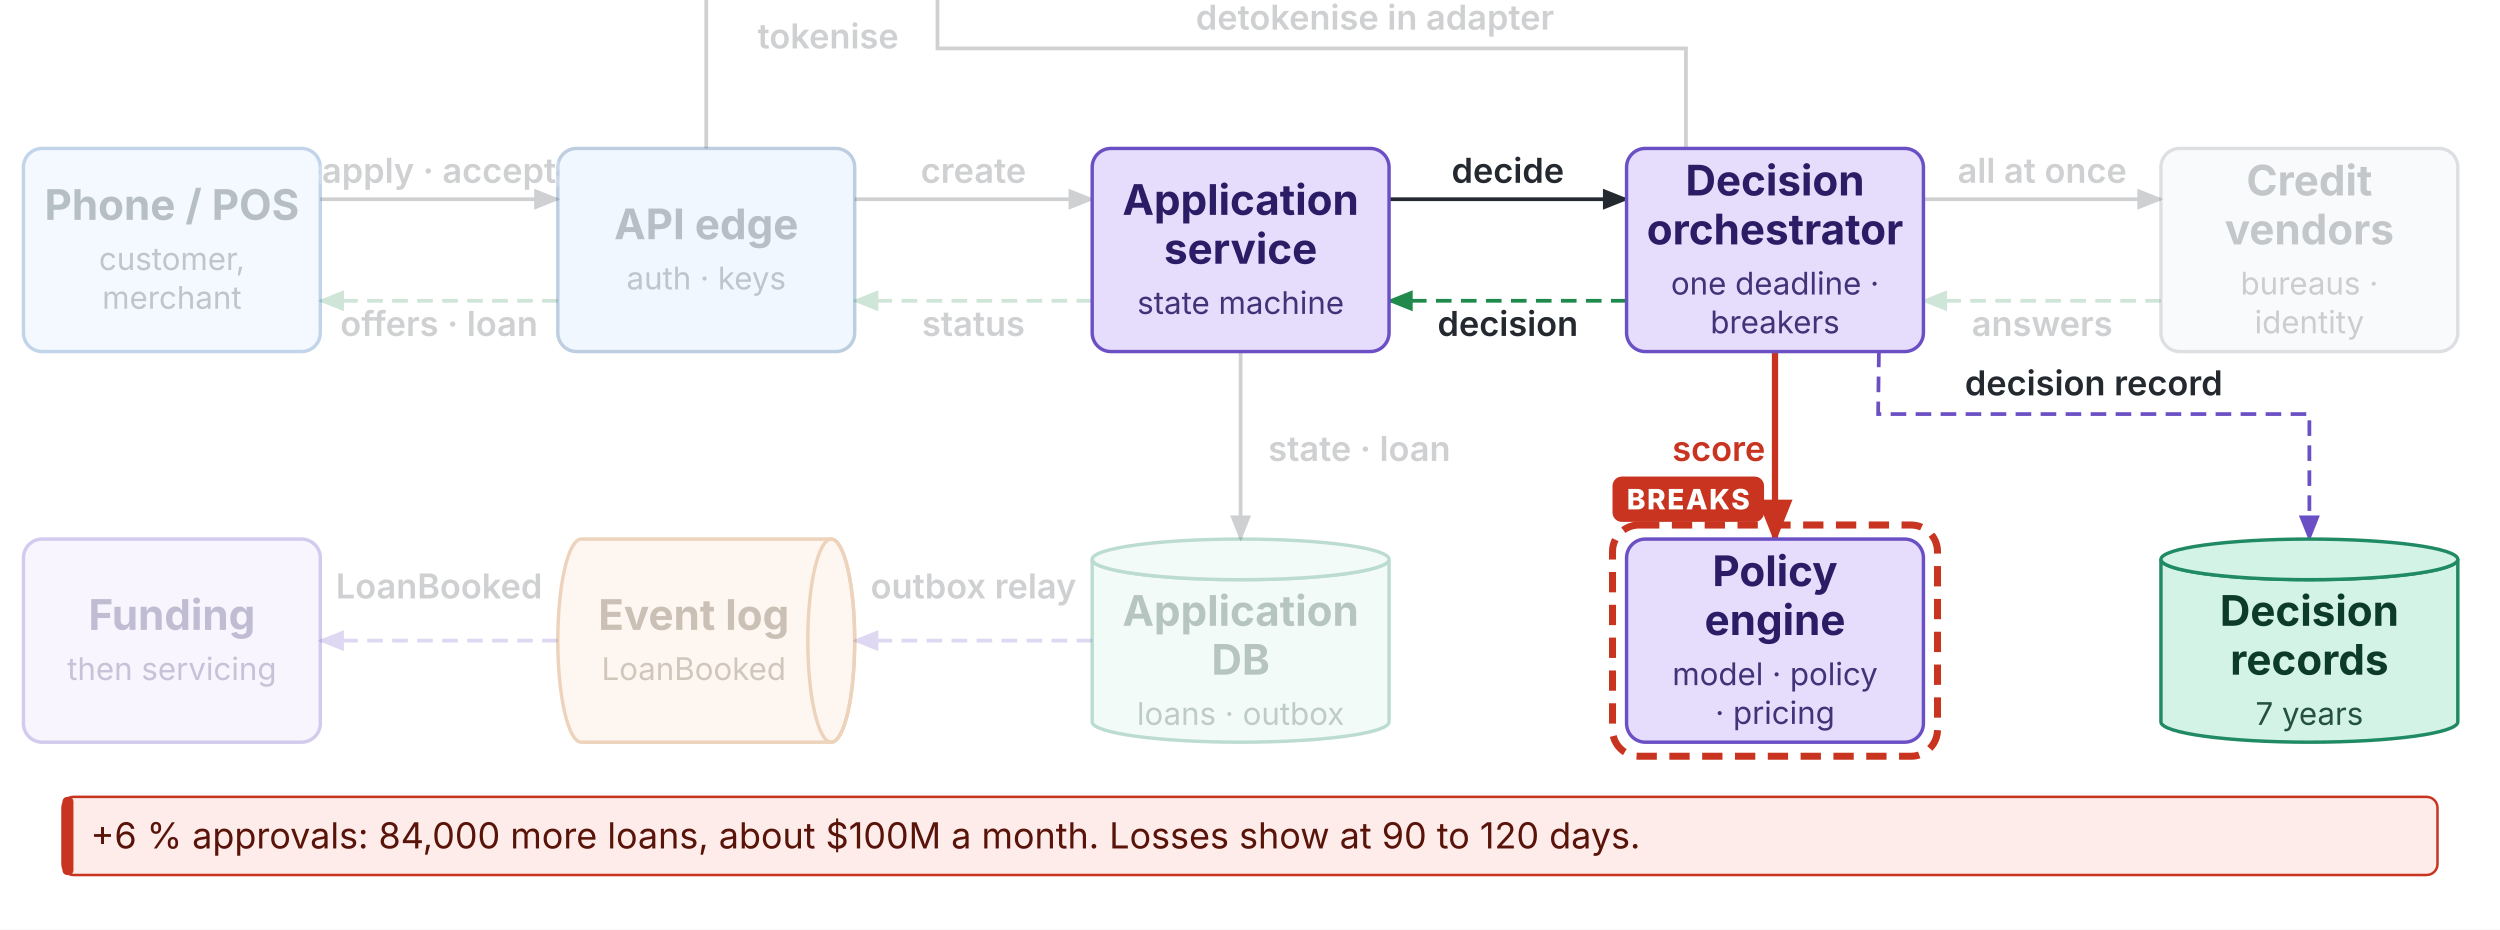
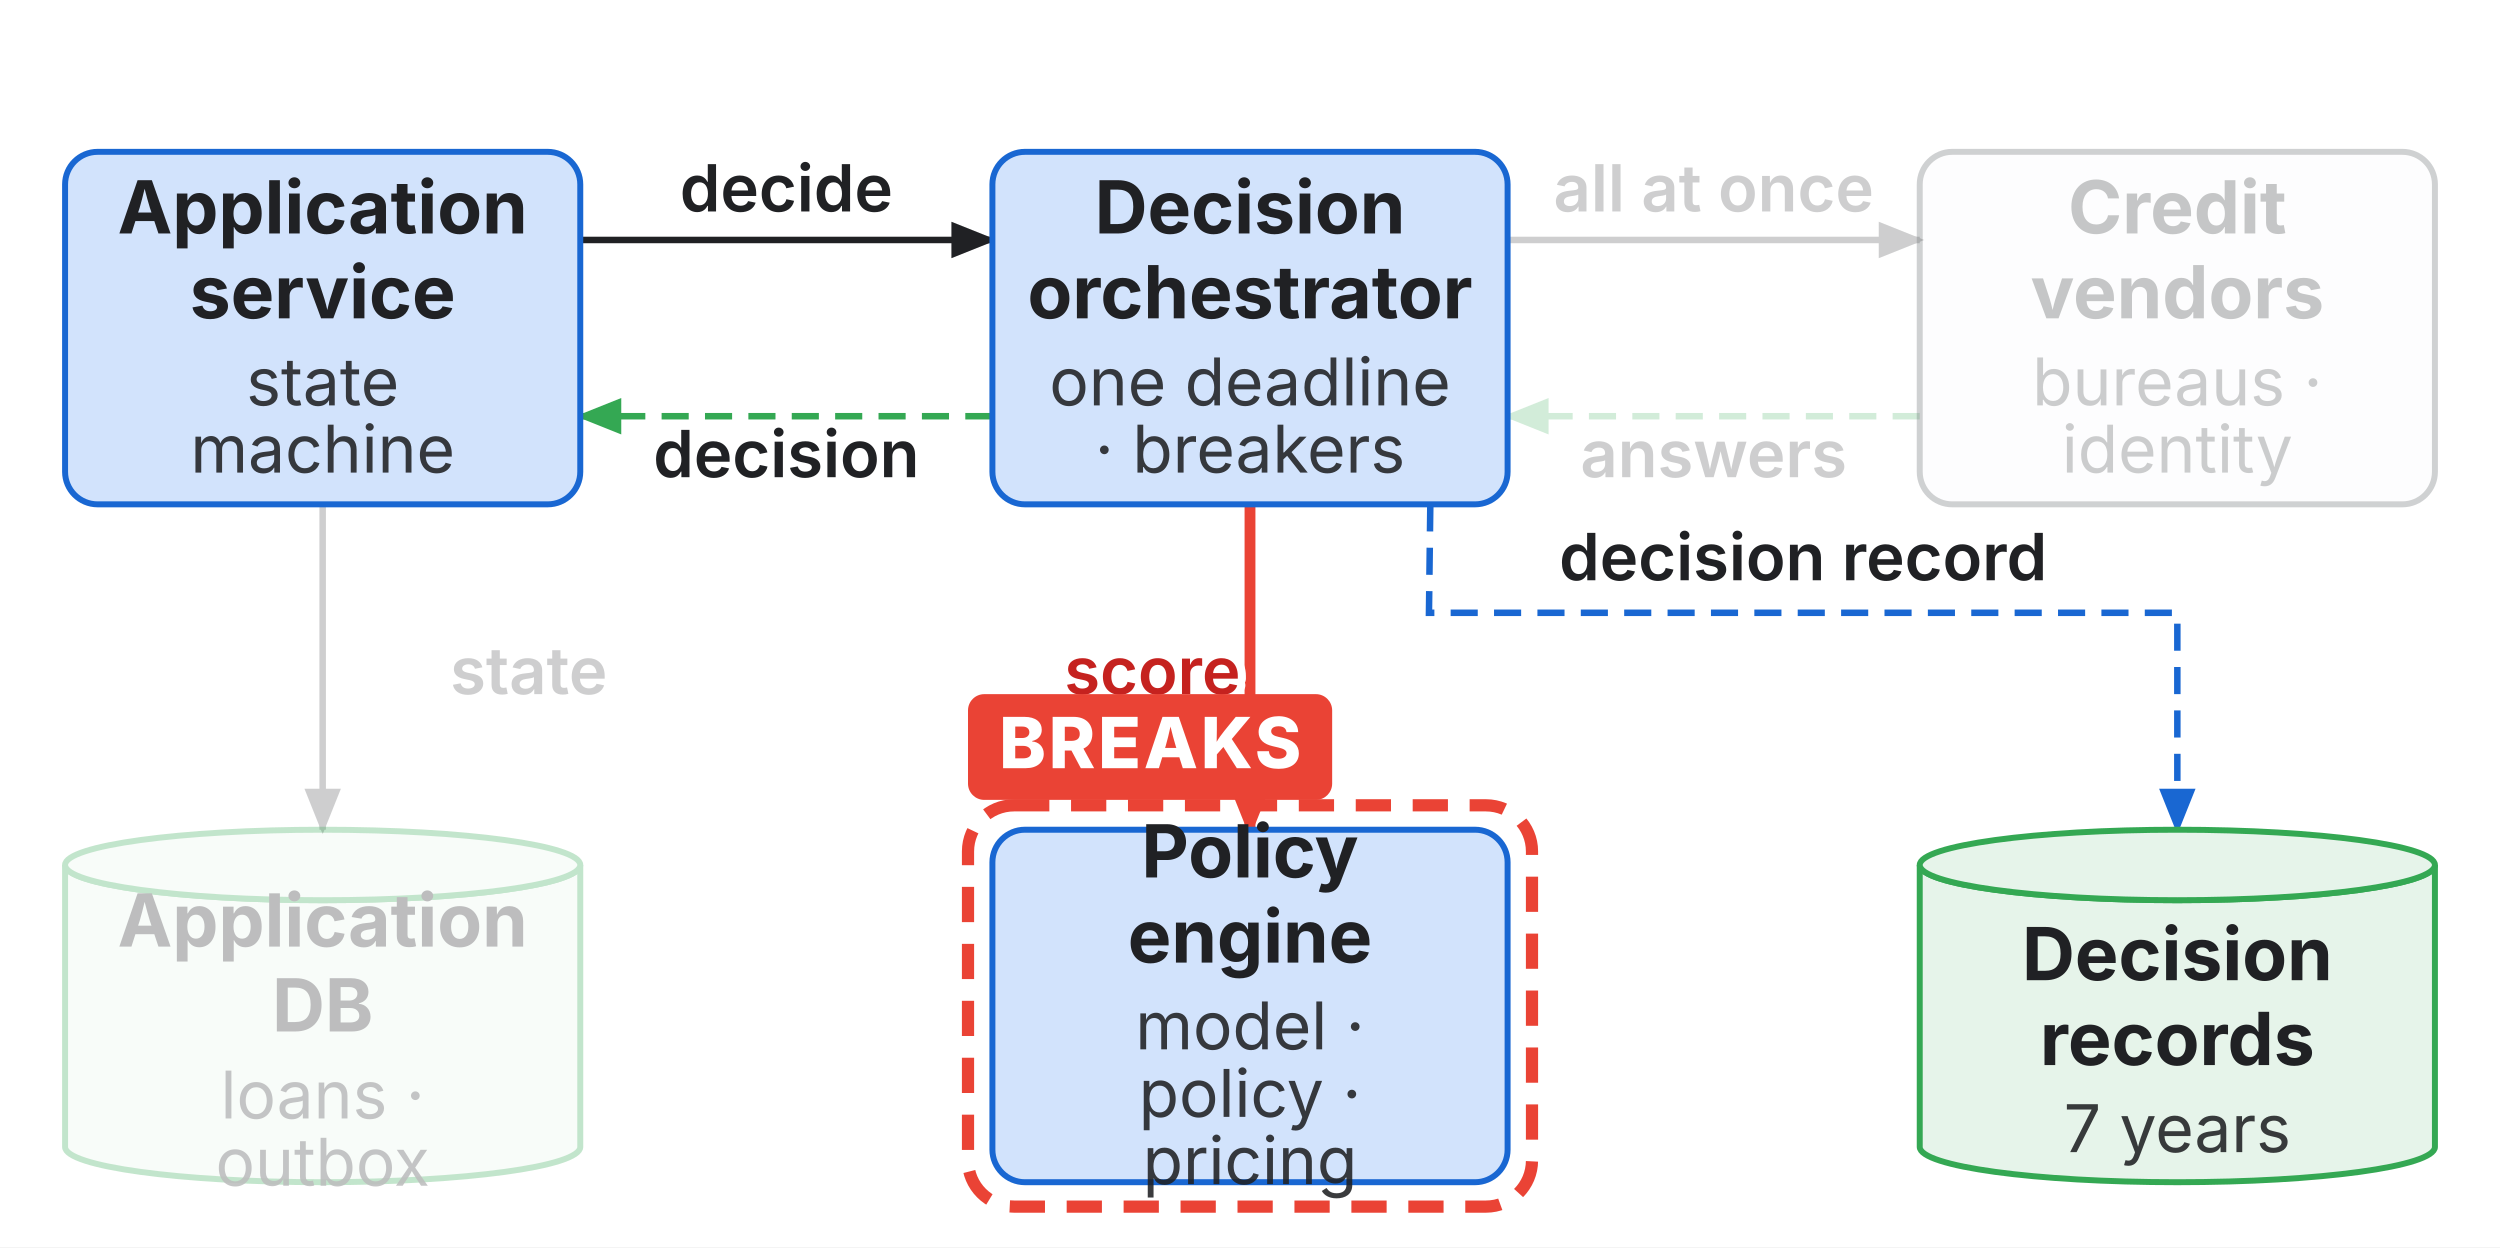
- <svg xmlns="http://www.w3.org/2000/svg" class="base" viewBox="0 205 1600 595" width="1600" height="595">
+ <svg xmlns="http://www.w3.org/2000/svg" class="base" viewBox="675 244 922 460" width="922" height="460">
  <defs>
-     <marker id="bs-1f8a4c" viewBox="0 0 10 10" refX="9" refY="5" markerWidth="7" markerHeight="7" orient="auto">
-       <path d="M0,1 L10,5 L0,9 z" fill="#1f8a4c" />
+     <marker id="bs-1967d2" viewBox="0 0 10 10" refX="9" refY="5" markerWidth="7" markerHeight="7" orient="auto">
+       <path d="M0,1 L10,5 L0,9 z" fill="#1967d2" />
    </marker>
-     <marker id="bs-s-1f8a4c" viewBox="0 0 10 10" refX="1" refY="5" markerWidth="7" markerHeight="7" orient="auto">
-       <path d="M10,1 L0,5 L10,9 z" fill="#1f8a4c" />
+     <marker id="bs-s-1967d2" viewBox="0 0 10 10" refX="1" refY="5" markerWidth="7" markerHeight="7" orient="auto">
+       <path d="M10,1 L0,5 L10,9 z" fill="#1967d2" />
    </marker>
-     <marker id="bs-24292f" viewBox="0 0 10 10" refX="9" refY="5" markerWidth="7" markerHeight="7" orient="auto">
-       <path d="M0,1 L10,5 L0,9 z" fill="#24292f" />
+     <marker id="bs-202124" viewBox="0 0 10 10" refX="9" refY="5" markerWidth="7" markerHeight="7" orient="auto">
+       <path d="M0,1 L10,5 L0,9 z" fill="#202124" />
    </marker>
-     <marker id="bs-s-24292f" viewBox="0 0 10 10" refX="1" refY="5" markerWidth="7" markerHeight="7" orient="auto">
-       <path d="M10,1 L0,5 L10,9 z" fill="#24292f" />
+     <marker id="bs-s-202124" viewBox="0 0 10 10" refX="1" refY="5" markerWidth="7" markerHeight="7" orient="auto">
+       <path d="M10,1 L0,5 L10,9 z" fill="#202124" />
    </marker>
-     <marker id="bs-6b4fc4" viewBox="0 0 10 10" refX="9" refY="5" markerWidth="7" markerHeight="7" orient="auto">
-       <path d="M0,1 L10,5 L0,9 z" fill="#6b4fc4" />
+     <marker id="bs-34a853" viewBox="0 0 10 10" refX="9" refY="5" markerWidth="7" markerHeight="7" orient="auto">
+       <path d="M0,1 L10,5 L0,9 z" fill="#34a853" />
    </marker>
-     <marker id="bs-s-6b4fc4" viewBox="0 0 10 10" refX="1" refY="5" markerWidth="7" markerHeight="7" orient="auto">
-       <path d="M10,1 L0,5 L10,9 z" fill="#6b4fc4" />
+     <marker id="bs-s-34a853" viewBox="0 0 10 10" refX="1" refY="5" markerWidth="7" markerHeight="7" orient="auto">
+       <path d="M10,1 L0,5 L10,9 z" fill="#34a853" />
    </marker>
-     <marker id="bs-c8341f" viewBox="0 0 10 10" refX="9" refY="5" markerWidth="7" markerHeight="7" orient="auto">
-       <path d="M0,1 L10,5 L0,9 z" fill="#c8341f" />
+     <marker id="bs-ea4335" viewBox="0 0 10 10" refX="9" refY="5" markerWidth="7" markerHeight="7" orient="auto">
+       <path d="M0,1 L10,5 L0,9 z" fill="#ea4335" />
    </marker>
-     <marker id="bs-s-c8341f" viewBox="0 0 10 10" refX="1" refY="5" markerWidth="7" markerHeight="7" orient="auto">
-       <path d="M10,1 L0,5 L10,9 z" fill="#c8341f" />
+     <marker id="bs-s-ea4335" viewBox="0 0 10 10" refX="1" refY="5" markerWidth="7" markerHeight="7" orient="auto">
+       <path d="M10,1 L0,5 L10,9 z" fill="#ea4335" />
    </marker>
  </defs>
-   <rect width="1600" height="800" fill="#ffffff" />
-   <path d="M205.0,332.5 L357.0,332.5" fill="none" stroke="#24292f" stroke-width="2.4" marker-end="url(#bs-24292f)" opacity="0.22" />
-   <path d="M357.0,397.5 L205.0,397.5" fill="none" stroke="#1f8a4c" stroke-width="2.4" stroke-dasharray="10 6" marker-end="url(#bs-1f8a4c)" opacity="0.22" />
-   <path d="M547.0,332.5 L699.0,332.5" fill="none" stroke="#24292f" stroke-width="2.4" marker-end="url(#bs-24292f)" opacity="0.22" />
-   <path d="M699.0,397.5 L547.0,397.5" fill="none" stroke="#1f8a4c" stroke-width="2.4" stroke-dasharray="10 6" marker-end="url(#bs-1f8a4c)" opacity="0.22" />
-   <path d="M794.0,430.0 L794.0,550.0" fill="none" stroke="#24292f" stroke-width="2.4" marker-end="url(#bs-24292f)" opacity="0.22" />
-   <path d="M889.0,332.5 L1041.0,332.5" fill="none" stroke="#24292f" stroke-width="2.4" marker-end="url(#bs-24292f)" />
-   <path d="M1041.0,397.5 L889.0,397.5" fill="none" stroke="#1f8a4c" stroke-width="2.4" stroke-dasharray="10 6" marker-end="url(#bs-1f8a4c)" />
-   <path d="M1231.0,332.5 L1383.0,332.5" fill="none" stroke="#24292f" stroke-width="2.4" marker-end="url(#bs-24292f)" opacity="0.22" />
-   <path d="M1383.0,397.5 L1231.0,397.5" fill="none" stroke="#1f8a4c" stroke-width="2.4" stroke-dasharray="10 6" marker-end="url(#bs-1f8a4c)" opacity="0.22" />
-   <path d="M1136.0,430.0 L1136.0,550.0" fill="none" stroke="#c8341f" stroke-width="4" marker-end="url(#bs-c8341f)" />
-   <path d="M699.0,615.0 L547.0,615.0" fill="none" stroke="#6b4fc4" stroke-width="2.4" stroke-dasharray="10 6" marker-end="url(#bs-6b4fc4)" opacity="0.22" />
-   <path d="M452.0,300.0 L452.0,180.0" fill="none" stroke="#24292f" stroke-width="2.4" marker-end="url(#bs-24292f)" opacity="0.22" />
-   <path d="M1079.0,300.0 L1079.0,236.0 L600.0,236.0 L600.0,128.0 L547.0,128.0" fill="none" stroke="#24292f" stroke-width="2.4" marker-end="url(#bs-24292f)" opacity="0.22" />
-   <path d="M1202.5,430.0 L1202.0,470.0 L1478.0,470.0 L1478.0,550.0" fill="none" stroke="#6b4fc4" stroke-width="2.4" stroke-dasharray="10 6" marker-end="url(#bs-6b4fc4)" />
-   <path d="M357.0,615.0 L205.0,615.0" fill="none" stroke="#6b4fc4" stroke-width="2.4" stroke-dasharray="10 6" marker-end="url(#bs-6b4fc4)" opacity="0.22" />
-   <g opacity="0.3">
-     <rect x="15" y="300" width="190" height="130" rx="12" fill="#dbeafe" stroke="#2f6fb5" stroke-width="2.2" />
-     <text x="110.0" y="345.7" text-anchor="middle" font-family="Inter, Helvetica, Arial, sans-serif" font-size="27" font-weight="700" fill="#0b2540">Phone / POS</text>
-     <text x="110.0" y="377.8" text-anchor="middle" font-family="Inter, Helvetica, Arial, sans-serif" font-size="20.0" fill="#0b2540" fill-opacity="0.88">customer,</text>
-     <text x="110.0" y="402.6" text-anchor="middle" font-family="Inter, Helvetica, Arial, sans-serif" font-size="20.0" fill="#0b2540" fill-opacity="0.88">merchant</text>
+   <rect x="675" y="244" width="922" height="460" fill="#ffffff" />
+   <path data-k="e:ap-db" d="M794.0,430.0 L794.0,550.0" fill="none" stroke="#202124" stroke-width="2.4" marker-end="url(#bs-202124)" opacity="0.22" />
+   <path data-k="e:ap-o" d="M889.0,332.5 L1041.0,332.5" fill="none" stroke="#202124" stroke-width="2.4" marker-end="url(#bs-202124)" />
+   <path data-k="e:o-ap" d="M1041.0,397.5 L889.0,397.5" fill="none" stroke="#34a853" stroke-width="2.4" stroke-dasharray="10 6" marker-end="url(#bs-34a853)" />
+   <path data-k="e:o-v" d="M1231.0,332.5 L1383.0,332.5" fill="none" stroke="#202124" stroke-width="2.4" marker-end="url(#bs-202124)" opacity="0.22" />
+   <path data-k="e:v-o" d="M1383.0,397.5 L1231.0,397.5" fill="none" stroke="#34a853" stroke-width="2.4" stroke-dasharray="10 6" marker-end="url(#bs-34a853)" opacity="0.22" />
+   <path data-k="e:o-m" d="M1136.0,430.0 L1136.0,550.0" fill="none" stroke="#ea4335" stroke-width="4" marker-end="url(#bs-ea4335)" />
+   <path data-k="e:o-r" d="M1202.5,430.0 L1202.0,470.0 L1478.0,470.0 L1478.0,550.0" fill="none" stroke="#1967d2" stroke-width="2.4" stroke-dasharray="10 6" marker-end="url(#bs-1967d2)" />
+   <g data-k="n:app">
+     <rect x="699" y="300" width="190" height="130" rx="12" fill="#d2e3fc" stroke="#1967d2" stroke-width="2.2" />
+     <text x="794.0" y="330.1" text-anchor="middle" font-family="Inter, Roboto, sans-serif" font-size="27" font-weight="700" fill="#202124">Application</text>
+     <text x="794.0" y="361.4" text-anchor="middle" font-family="Inter, Roboto, sans-serif" font-size="27" font-weight="700" fill="#202124">service</text>
+     <text x="794.0" y="393.5" text-anchor="middle" font-family="Inter, Roboto, sans-serif" font-size="24.3" fill="#202124" fill-opacity="0.88">state</text>
+     <text x="794.0" y="418.3" text-anchor="middle" font-family="Inter, Roboto, sans-serif" font-size="24.3" fill="#202124" fill-opacity="0.88">machine</text>
  </g>
-   <g opacity="0.3">
-     <rect x="357" y="300" width="190" height="130" rx="12" fill="#cfe3fb" stroke="#215a9a" stroke-width="2.2" />
-     <text x="452.0" y="358.1" text-anchor="middle" font-family="Inter, Helvetica, Arial, sans-serif" font-size="27" font-weight="700" fill="#0b2540">API edge</text>
-     <text x="452.0" y="390.2" text-anchor="middle" font-family="Inter, Helvetica, Arial, sans-serif" font-size="20.0" fill="#0b2540" fill-opacity="0.88">auth · keys</text>
+   <g data-k="n:orch">
+     <rect x="1041" y="300" width="190" height="130" rx="12" fill="#d2e3fc" stroke="#1967d2" stroke-width="2.2" />
+     <text x="1136.0" y="330.1" text-anchor="middle" font-family="Inter, Roboto, sans-serif" font-size="27" font-weight="700" fill="#202124">Decision</text>
+     <text x="1136.0" y="361.4" text-anchor="middle" font-family="Inter, Roboto, sans-serif" font-size="27" font-weight="700" fill="#202124">orchestrator</text>
+     <text x="1136.0" y="393.5" text-anchor="middle" font-family="Inter, Roboto, sans-serif" font-size="24.3" fill="#202124" fill-opacity="0.88">one deadline</text>
+     <text x="1136.0" y="418.3" text-anchor="middle" font-family="Inter, Roboto, sans-serif" font-size="24.3" fill="#202124" fill-opacity="0.88">· breakers</text>
  </g>
-   <rect x="699" y="300" width="190" height="130" rx="12" fill="#e6dcfb" stroke="#6b4fc4" stroke-width="2.2" />
-   <text x="794.0" y="342.5" text-anchor="middle" font-family="Inter, Helvetica, Arial, sans-serif" font-size="27" font-weight="700" fill="#2a1d66">Application</text>
-   <text x="794.0" y="373.8" text-anchor="middle" font-family="Inter, Helvetica, Arial, sans-serif" font-size="27" font-weight="700" fill="#2a1d66">service</text>
-   <text x="794.0" y="405.9" text-anchor="middle" font-family="Inter, Helvetica, Arial, sans-serif" font-size="20.0" fill="#2a1d66" fill-opacity="0.88">state machine</text>
-   <rect x="1041" y="300" width="190" height="130" rx="12" fill="#e6dcfb" stroke="#6b4fc4" stroke-width="2.2" />
-   <text x="1136.0" y="330.1" text-anchor="middle" font-family="Inter, Helvetica, Arial, sans-serif" font-size="27" font-weight="700" fill="#2a1d66">Decision</text>
-   <text x="1136.0" y="361.4" text-anchor="middle" font-family="Inter, Helvetica, Arial, sans-serif" font-size="27" font-weight="700" fill="#2a1d66">orchestrator</text>
-   <text x="1136.0" y="393.5" text-anchor="middle" font-family="Inter, Helvetica, Arial, sans-serif" font-size="20.0" fill="#2a1d66" fill-opacity="0.88">one deadline ·</text>
-   <text x="1136.0" y="418.3" text-anchor="middle" font-family="Inter, Helvetica, Arial, sans-serif" font-size="20.0" fill="#2a1d66" fill-opacity="0.88">breakers</text>
-   <g opacity="0.3">
-     <rect x="1383" y="300" width="190" height="130" rx="12" fill="#eceff2" stroke="#8c959f" stroke-width="2.2" />
-     <text x="1478.0" y="330.1" text-anchor="middle" font-family="Inter, Helvetica, Arial, sans-serif" font-size="27" font-weight="700" fill="#3a424a">Credit</text>
-     <text x="1478.0" y="361.4" text-anchor="middle" font-family="Inter, Helvetica, Arial, sans-serif" font-size="27" font-weight="700" fill="#3a424a">vendors</text>
-     <text x="1478.0" y="393.5" text-anchor="middle" font-family="Inter, Helvetica, Arial, sans-serif" font-size="20.0" fill="#3a424a" fill-opacity="0.88">bureaus ·</text>
-     <text x="1478.0" y="418.3" text-anchor="middle" font-family="Inter, Helvetica, Arial, sans-serif" font-size="20.0" fill="#3a424a" fill-opacity="0.88">identity</text>
+   <g data-k="n:ven">
+     <g opacity="0.3">
+       <rect x="1383" y="300" width="190" height="130" rx="12" fill="#f8f9fa" stroke="#5f6368" stroke-width="2.2" />
+       <text x="1478.0" y="330.1" text-anchor="middle" font-family="Inter, Roboto, sans-serif" font-size="27" font-weight="700" fill="#3c4043">Credit</text>
+       <text x="1478.0" y="361.4" text-anchor="middle" font-family="Inter, Roboto, sans-serif" font-size="27" font-weight="700" fill="#3c4043">vendors</text>
+       <text x="1478.0" y="393.5" text-anchor="middle" font-family="Inter, Roboto, sans-serif" font-size="24.3" fill="#3c4043" fill-opacity="0.88">bureaus ·</text>
+       <text x="1478.0" y="418.3" text-anchor="middle" font-family="Inter, Roboto, sans-serif" font-size="24.3" fill="#3c4043" fill-opacity="0.88">identity</text>
+     </g>
  </g>
-   <g opacity="0.3">
-     <path d="M357,63 a95.0,13 0 0,0 190,0 v104 a95.0,13 0 0,1 -190,0 z" fill="#d3f3e6" stroke="#1f8a63" stroke-width="2.2" />
-     <ellipse cx="452.0" cy="63" rx="95.0" ry="13" fill="#d3f3e6" stroke="#1f8a63" stroke-width="2.2" />
-     <text x="452.0" y="105.5" text-anchor="middle" font-family="Inter, Helvetica, Arial, sans-serif" font-size="27" font-weight="700" fill="#0d3b2a">Identity</text>
-     <text x="452.0" y="136.8" text-anchor="middle" font-family="Inter, Helvetica, Arial, sans-serif" font-size="27" font-weight="700" fill="#0d3b2a">vault</text>
-     <text x="452.0" y="168.9" text-anchor="middle" font-family="Inter, Helvetica, Arial, sans-serif" font-size="20.0" fill="#0d3b2a" fill-opacity="0.88">tokens out</text>
+   <g data-k="n:db">
+     <g opacity="0.3">
+       <path d="M699,563 a95.0,13 0 0,0 190,0 v104 a95.0,13 0 0,1 -190,0 z" fill="#e6f4ea" stroke="#34a853" stroke-width="2.2" />
+       <ellipse cx="794.0" cy="563" rx="95.0" ry="13" fill="#e6f4ea" stroke="#34a853" stroke-width="2.2" />
+       <text x="794.0" y="593.1" text-anchor="middle" font-family="Inter, Roboto, sans-serif" font-size="27" font-weight="700" fill="#202124">Application</text>
+       <text x="794.0" y="624.4" text-anchor="middle" font-family="Inter, Roboto, sans-serif" font-size="27" font-weight="700" fill="#202124">DB</text>
+       <text x="794.0" y="656.5" text-anchor="middle" font-family="Inter, Roboto, sans-serif" font-size="24.3" fill="#202124" fill-opacity="0.88">loans ·</text>
+       <text x="794.0" y="681.3" text-anchor="middle" font-family="Inter, Roboto, sans-serif" font-size="24.3" fill="#202124" fill-opacity="0.88">outbox</text>
+     </g>
  </g>
-   <g opacity="0.3">
-     <path d="M699,563 a95.0,13 0 0,0 190,0 v104 a95.0,13 0 0,1 -190,0 z" fill="#d3f3e6" stroke="#1f8a63" stroke-width="2.2" />
-     <ellipse cx="794.0" cy="563" rx="95.0" ry="13" fill="#d3f3e6" stroke="#1f8a63" stroke-width="2.2" />
-     <text x="794.0" y="605.5" text-anchor="middle" font-family="Inter, Helvetica, Arial, sans-serif" font-size="27" font-weight="700" fill="#0d3b2a">Application</text>
-     <text x="794.0" y="636.8" text-anchor="middle" font-family="Inter, Helvetica, Arial, sans-serif" font-size="27" font-weight="700" fill="#0d3b2a">DB</text>
-     <text x="794.0" y="668.9" text-anchor="middle" font-family="Inter, Helvetica, Arial, sans-serif" font-size="20.0" fill="#0d3b2a" fill-opacity="0.88">loans · outbox</text>
+   <g data-k="n:model">
+     <rect x="1041" y="550" width="190" height="130" rx="12" fill="#d2e3fc" stroke="#1967d2" stroke-width="2.2" />
+     <text x="1136.0" y="567.6" text-anchor="middle" font-family="Inter, Roboto, sans-serif" font-size="27" font-weight="700" fill="#202124">Policy</text>
+     <text x="1136.0" y="599.0" text-anchor="middle" font-family="Inter, Roboto, sans-serif" font-size="27" font-weight="700" fill="#202124">engine</text>
+     <text x="1136.0" y="631.0" text-anchor="middle" font-family="Inter, Roboto, sans-serif" font-size="24.3" fill="#202124" fill-opacity="0.88">model ·</text>
+     <text x="1136.0" y="655.9" text-anchor="middle" font-family="Inter, Roboto, sans-serif" font-size="24.3" fill="#202124" fill-opacity="0.88">policy ·</text>
+     <text x="1136.0" y="680.7" text-anchor="middle" font-family="Inter, Roboto, sans-serif" font-size="24.3" fill="#202124" fill-opacity="0.88">pricing</text>
  </g>
-   <g opacity="0.3">
-     <path d="M372,550 h160 a15,65.0 0 0,1 0,130 h-160 a15,65.0 0 0,1 0,-130 z" fill="#fde3cf" stroke="#c26a1b" stroke-width="2.2" />
-     <ellipse cx="532" cy="615.0" rx="15" ry="65.0" fill="none" stroke="#c26a1b" stroke-width="2.2" />
-     <text x="444.0" y="608.1" text-anchor="middle" font-family="Inter, Helvetica, Arial, sans-serif" font-size="27" font-weight="700" fill="#4f2a08">Event log</text>
-     <text x="444.0" y="640.2" text-anchor="middle" font-family="Inter, Helvetica, Arial, sans-serif" font-size="20.0" fill="#4f2a08" fill-opacity="0.88">LoanBooked</text>
+   <g data-k="n:rec">
+     <path d="M1383,563 a95.0,13 0 0,0 190,0 v104 a95.0,13 0 0,1 -190,0 z" fill="#e6f4ea" stroke="#34a853" stroke-width="2.2" />
+     <ellipse cx="1478.0" cy="563" rx="95.0" ry="13" fill="#e6f4ea" stroke="#34a853" stroke-width="2.2" />
+     <text x="1478.0" y="605.5" text-anchor="middle" font-family="Inter, Roboto, sans-serif" font-size="27" font-weight="700" fill="#202124">Decision</text>
+     <text x="1478.0" y="636.8" text-anchor="middle" font-family="Inter, Roboto, sans-serif" font-size="27" font-weight="700" fill="#202124">records</text>
+     <text x="1478.0" y="668.9" text-anchor="middle" font-family="Inter, Roboto, sans-serif" font-size="24.3" fill="#202124" fill-opacity="0.88">7 years</text>
  </g>
-   <g opacity="0.3">
-     <rect x="15" y="550" width="190" height="130" rx="12" fill="#e6dcfb" stroke="#6b4fc4" stroke-width="2.2" />
-     <text x="110.0" y="608.1" text-anchor="middle" font-family="Inter, Helvetica, Arial, sans-serif" font-size="27" font-weight="700" fill="#2a1d66">Funding</text>
-     <text x="110.0" y="640.2" text-anchor="middle" font-family="Inter, Helvetica, Arial, sans-serif" font-size="20.0" fill="#2a1d66" fill-opacity="0.88">then servicing</text>
+   <text data-k="e:ap-db" x="870.0" y="500.0" text-anchor="middle" font-family="Inter, Roboto, sans-serif" font-size="24" font-weight="600" fill="#202124" paint-order="stroke" stroke="#ffffff" stroke-width="6" stroke-linejoin="round" opacity="0.22">state</text>
+   <text data-k="e:ap-o" x="965.0" y="322.0" text-anchor="middle" font-family="Inter, Roboto, sans-serif" font-size="24" font-weight="600" fill="#202124" paint-order="stroke" stroke="#ffffff" stroke-width="6" stroke-linejoin="round">decide</text>
+   <text data-k="e:o-ap" x="965.0" y="420.0" text-anchor="middle" font-family="Inter, Roboto, sans-serif" font-size="24" font-weight="600" fill="#202124" paint-order="stroke" stroke="#ffffff" stroke-width="6" stroke-linejoin="round">decision</text>
+   <text data-k="e:o-v" x="1307.0" y="322.0" text-anchor="middle" font-family="Inter, Roboto, sans-serif" font-size="24" font-weight="600" fill="#202124" paint-order="stroke" stroke="#ffffff" stroke-width="6" stroke-linejoin="round" opacity="0.22">all at once</text>
+   <text data-k="e:v-o" x="1307.0" y="420.0" text-anchor="middle" font-family="Inter, Roboto, sans-serif" font-size="24" font-weight="600" fill="#202124" paint-order="stroke" stroke="#ffffff" stroke-width="6" stroke-linejoin="round" opacity="0.22">answers</text>
+   <text data-k="e:o-m" x="1100.0" y="500.0" text-anchor="middle" font-family="Inter, Roboto, sans-serif" font-size="24" font-weight="600" fill="#C5221F" paint-order="stroke" stroke="#ffffff" stroke-width="6" stroke-linejoin="round">score</text>
+   <text data-k="e:o-r" x="1340.0" y="458.0" text-anchor="middle" font-family="Inter, Roboto, sans-serif" font-size="24" font-weight="600" fill="#202124" paint-order="stroke" stroke="#ffffff" stroke-width="6" stroke-linejoin="round">decision record</text>
+   <g data-k="m:model">
+     <rect x="1032" y="541" width="208" height="148" rx="17" fill="none" stroke="#ea4335" stroke-width="4.5" stroke-dasharray="13 8" />
+     <rect x="1032" y="500.0" width="134.3" height="39.0" rx="6" fill="#ea4335" />
+     <text x="1099.2" y="527.3" text-anchor="middle" font-family="Inter, Roboto, sans-serif" font-size="26" font-weight="800" letter-spacing="1" fill="#ffffff">BREAKS</text>
  </g>
-   <rect x="1041" y="550" width="190" height="130" rx="12" fill="#e6dcfb" stroke="#6b4fc4" stroke-width="2.2" />
-   <text x="1136.0" y="580.1" text-anchor="middle" font-family="Inter, Helvetica, Arial, sans-serif" font-size="27" font-weight="700" fill="#2a1d66">Policy</text>
-   <text x="1136.0" y="611.4" text-anchor="middle" font-family="Inter, Helvetica, Arial, sans-serif" font-size="27" font-weight="700" fill="#2a1d66">engine</text>
-   <text x="1136.0" y="643.5" text-anchor="middle" font-family="Inter, Helvetica, Arial, sans-serif" font-size="20.0" fill="#2a1d66" fill-opacity="0.88">model · policy</text>
-   <text x="1136.0" y="668.3" text-anchor="middle" font-family="Inter, Helvetica, Arial, sans-serif" font-size="20.0" fill="#2a1d66" fill-opacity="0.88">· pricing</text>
-   <path d="M1383,563 a95.0,13 0 0,0 190,0 v104 a95.0,13 0 0,1 -190,0 z" fill="#d3f3e6" stroke="#1f8a63" stroke-width="2.2" />
-   <ellipse cx="1478.0" cy="563" rx="95.0" ry="13" fill="#d3f3e6" stroke="#1f8a63" stroke-width="2.2" />
-   <text x="1478.0" y="605.5" text-anchor="middle" font-family="Inter, Helvetica, Arial, sans-serif" font-size="27" font-weight="700" fill="#0d3b2a">Decision</text>
-   <text x="1478.0" y="636.8" text-anchor="middle" font-family="Inter, Helvetica, Arial, sans-serif" font-size="27" font-weight="700" fill="#0d3b2a">records</text>
-   <text x="1478.0" y="668.9" text-anchor="middle" font-family="Inter, Helvetica, Arial, sans-serif" font-size="20.0" fill="#0d3b2a" fill-opacity="0.88">7 years</text>
-   <text x="281.0" y="322.0" text-anchor="middle" font-family="Inter, Helvetica, Arial, sans-serif" font-size="22" font-weight="600" fill="#24292f" paint-order="stroke" stroke="#ffffff" stroke-width="6" stroke-linejoin="round" opacity="0.22">apply · accept</text>
-   <text x="281.0" y="420.0" text-anchor="middle" font-family="Inter, Helvetica, Arial, sans-serif" font-size="22" font-weight="600" fill="#24292f" paint-order="stroke" stroke="#ffffff" stroke-width="6" stroke-linejoin="round" opacity="0.22">offers · loan</text>
-   <text x="623.0" y="322.0" text-anchor="middle" font-family="Inter, Helvetica, Arial, sans-serif" font-size="22" font-weight="600" fill="#24292f" paint-order="stroke" stroke="#ffffff" stroke-width="6" stroke-linejoin="round" opacity="0.22">create</text>
-   <text x="623.0" y="420.0" text-anchor="middle" font-family="Inter, Helvetica, Arial, sans-serif" font-size="22" font-weight="600" fill="#24292f" paint-order="stroke" stroke="#ffffff" stroke-width="6" stroke-linejoin="round" opacity="0.22">status</text>
-   <text x="870.0" y="500.0" text-anchor="middle" font-family="Inter, Helvetica, Arial, sans-serif" font-size="22" font-weight="600" fill="#24292f" paint-order="stroke" stroke="#ffffff" stroke-width="6" stroke-linejoin="round" opacity="0.22">state · loan</text>
-   <text x="965.0" y="322.0" text-anchor="middle" font-family="Inter, Helvetica, Arial, sans-serif" font-size="22" font-weight="600" fill="#24292f" paint-order="stroke" stroke="#ffffff" stroke-width="6" stroke-linejoin="round">decide</text>
-   <text x="965.0" y="420.0" text-anchor="middle" font-family="Inter, Helvetica, Arial, sans-serif" font-size="22" font-weight="600" fill="#24292f" paint-order="stroke" stroke="#ffffff" stroke-width="6" stroke-linejoin="round">decision</text>
-   <text x="1307.0" y="322.0" text-anchor="middle" font-family="Inter, Helvetica, Arial, sans-serif" font-size="22" font-weight="600" fill="#24292f" paint-order="stroke" stroke="#ffffff" stroke-width="6" stroke-linejoin="round" opacity="0.22">all at once</text>
-   <text x="1307.0" y="420.0" text-anchor="middle" font-family="Inter, Helvetica, Arial, sans-serif" font-size="22" font-weight="600" fill="#24292f" paint-order="stroke" stroke="#ffffff" stroke-width="6" stroke-linejoin="round" opacity="0.22">answers</text>
-   <text x="1100.0" y="500.0" text-anchor="middle" font-family="Inter, Helvetica, Arial, sans-serif" font-size="22" font-weight="600" fill="#c8341f" paint-order="stroke" stroke="#ffffff" stroke-width="6" stroke-linejoin="round">score</text>
-   <text x="623.0" y="588.0" text-anchor="middle" font-family="Inter, Helvetica, Arial, sans-serif" font-size="22" font-weight="600" fill="#24292f" paint-order="stroke" stroke="#ffffff" stroke-width="6" stroke-linejoin="round" opacity="0.22">outbox relay</text>
-   <text x="530.0" y="236.0" text-anchor="middle" font-family="Inter, Helvetica, Arial, sans-serif" font-size="22" font-weight="600" fill="#24292f" paint-order="stroke" stroke="#ffffff" stroke-width="6" stroke-linejoin="round" opacity="0.22">tokenise</text>
-   <text x="880.0" y="224.0" text-anchor="middle" font-family="Inter, Helvetica, Arial, sans-serif" font-size="22" font-weight="600" fill="#24292f" paint-order="stroke" stroke="#ffffff" stroke-width="6" stroke-linejoin="round" opacity="0.22">detokenise in adapter</text>
-   <text x="1340.0" y="458.0" text-anchor="middle" font-family="Inter, Helvetica, Arial, sans-serif" font-size="22" font-weight="600" fill="#24292f" paint-order="stroke" stroke="#ffffff" stroke-width="6" stroke-linejoin="round">decision record</text>
-   <text x="281.0" y="588.0" text-anchor="middle" font-family="Inter, Helvetica, Arial, sans-serif" font-size="22" font-weight="600" fill="#24292f" paint-order="stroke" stroke="#ffffff" stroke-width="6" stroke-linejoin="round" opacity="0.22">LoanBooked</text>
-   <rect x="1032" y="541" width="208" height="148" rx="17" fill="none" stroke="#c8341f" stroke-width="4.5" stroke-dasharray="13 8" />
-   <rect x="1032" y="510" width="97.0" height="29" rx="6" fill="#c8341f" />
-   <text x="1080.5" y="531" text-anchor="middle" font-family="Inter, Helvetica, Arial, sans-serif" font-size="18" font-weight="800" letter-spacing="1" fill="#ffffff">BREAKS</text>
-   <rect x="40" y="715" width="1520" height="50" rx="7" fill="#fdecea" stroke="#c8341f" stroke-width="1.6" />
-   <rect x="40" y="715" width="7" height="50" rx="3" fill="#c8341f" />
-   <text x="58" y="748" font-family="Inter, Helvetica, Arial, sans-serif" font-size="23" fill="#5a1308">+6 % approvals: 84,000 more loans, about $100M a month. Losses show at 90 to 120 days.</text>
</svg>
